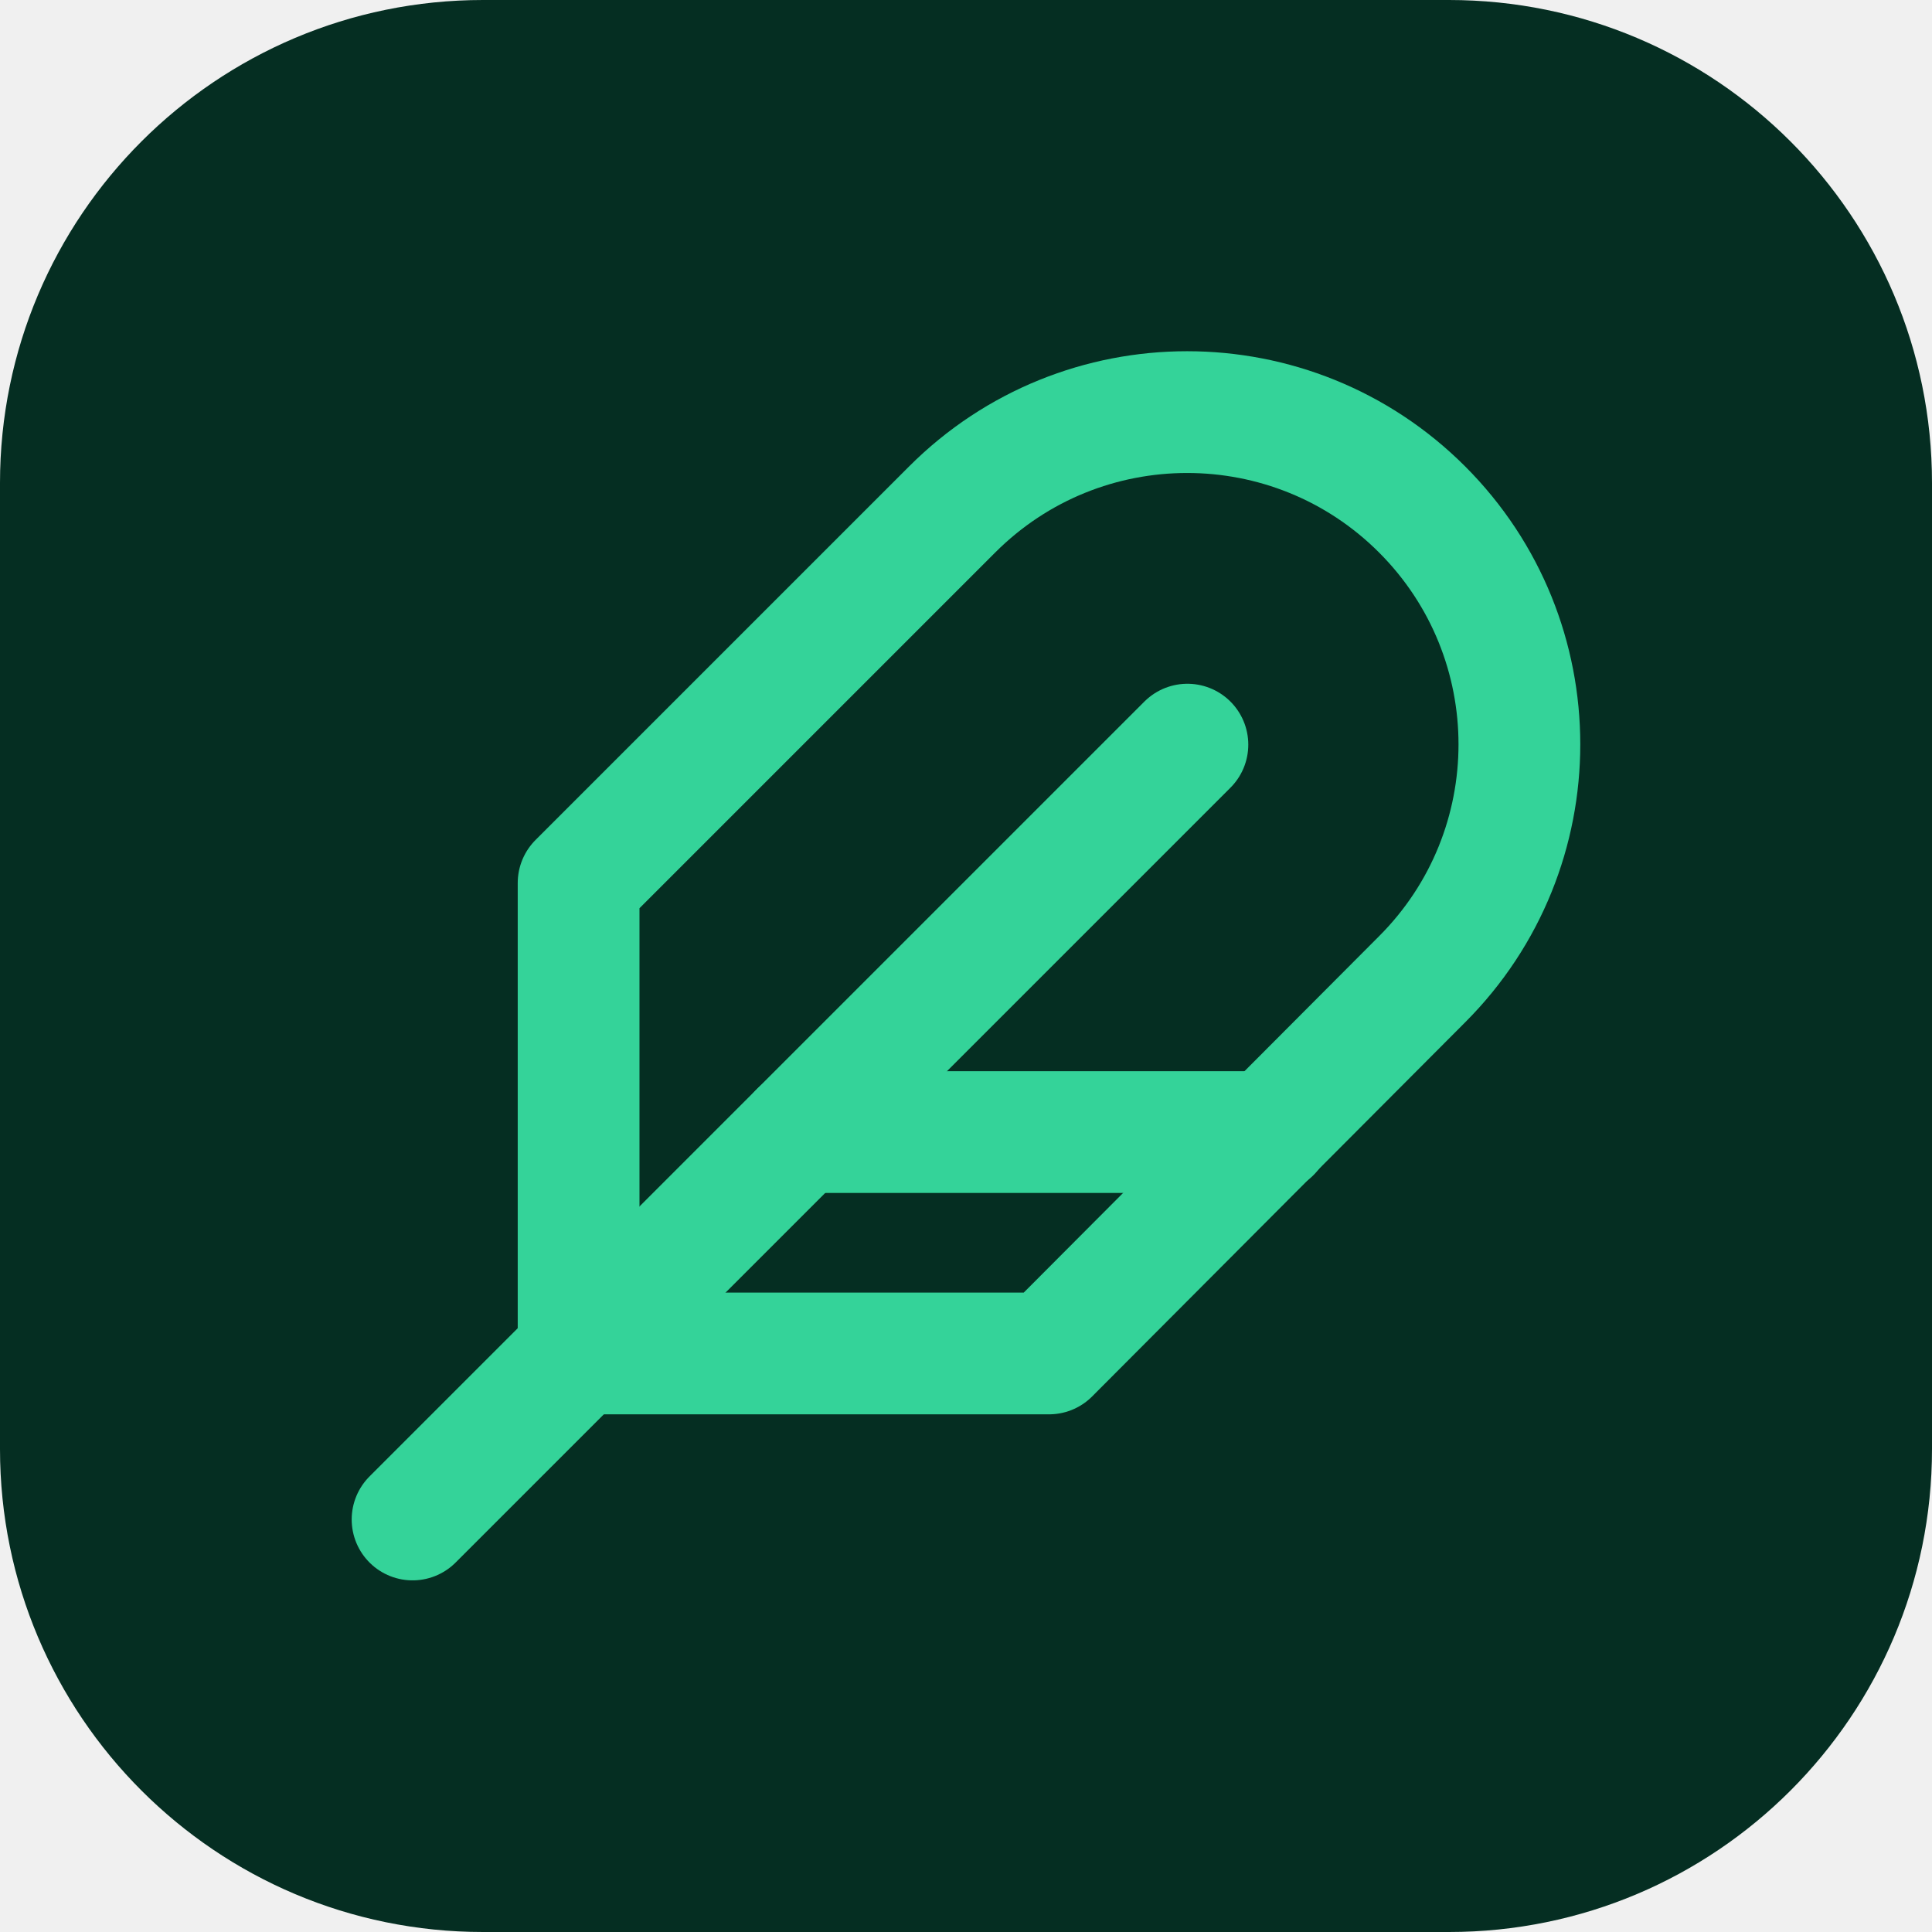
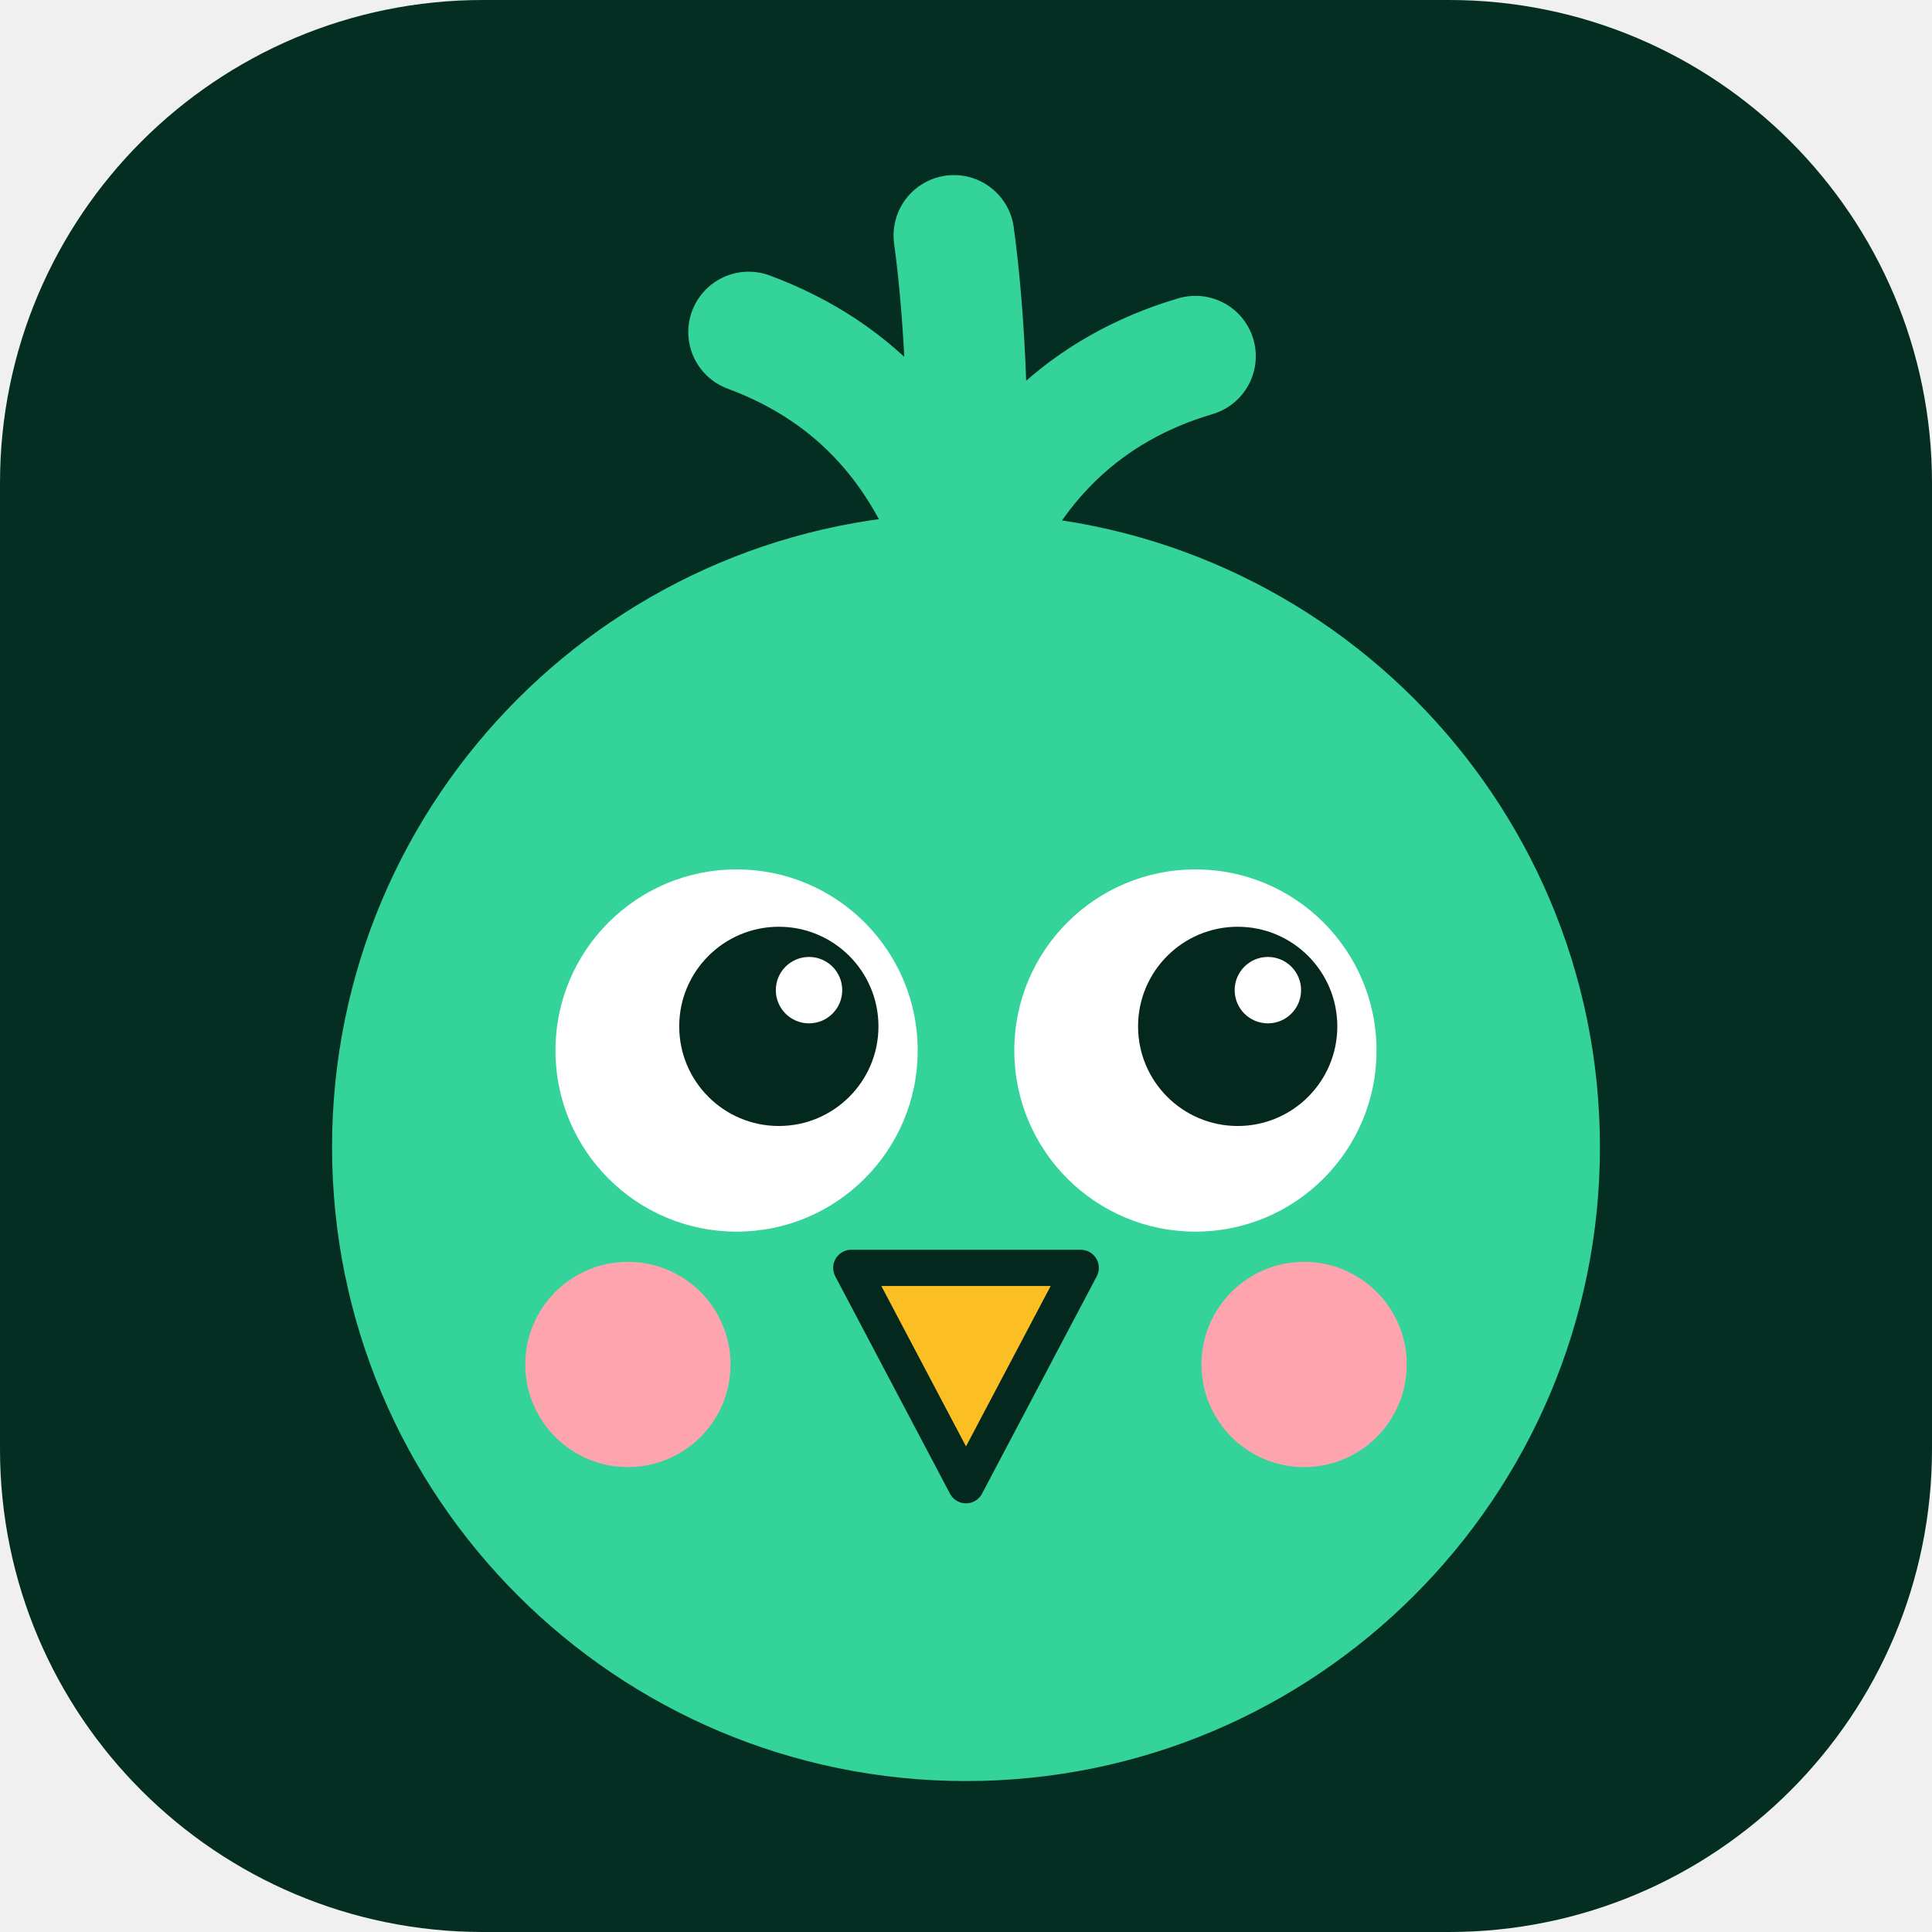
<svg xmlns="http://www.w3.org/2000/svg" viewBox="0 0 32 32">
  <rect width="32" height="32" rx="8" fill="#052e22" />
-   <g transform="translate(5 5) scale(0.9167)" fill="none" stroke="#34d399" stroke-width="2.2" stroke-linecap="round" stroke-linejoin="round">
-     <path d="M20.24 12.24a6 6 0 0 0-8.49-8.49L5 10.5V19h8.5z" />
-     <line x1="16" y1="8" x2="2" y2="22" />
-     <line x1="17.5" y1="15" x2="9" y2="15" />
-   </g>
+   <path d="M16 9.5q-.9-3-3.6-4M16 9.5q.1-3.4-.2-5.6M16 9.5q1.1-2.8 3.8-3.6" fill="none" stroke="#34d399" stroke-width="2" stroke-linecap="round" />
+   <circle cx="16" cy="19" r="10.5" fill="#34d399" />
+   <circle cx="10.4" cy="22.6" r="1.7" fill="#fda4af" />
+   <circle cx="21.6" cy="22.6" r="1.7" fill="#fda4af" />
+   <circle cx="12.2" cy="17.4" r="3" fill="#fff" />
+   <circle cx="19.8" cy="17.4" r="3" fill="#fff" />
+   <circle cx="12.9" cy="17" r="1.65" fill="#04271e" />
+   <circle cx="20.5" cy="17" r="1.65" fill="#04271e" />
+   <circle cx="13.4" cy="16.4" r=".55" fill="#fff" />
+   <circle cx="21" cy="16.4" r=".55" fill="#fff" />
+   <path d="M14.1 21h3.8L16 24.6z" fill="#fbbf24" stroke="#04271e" stroke-width=".6" stroke-linejoin="round" />
</svg>
